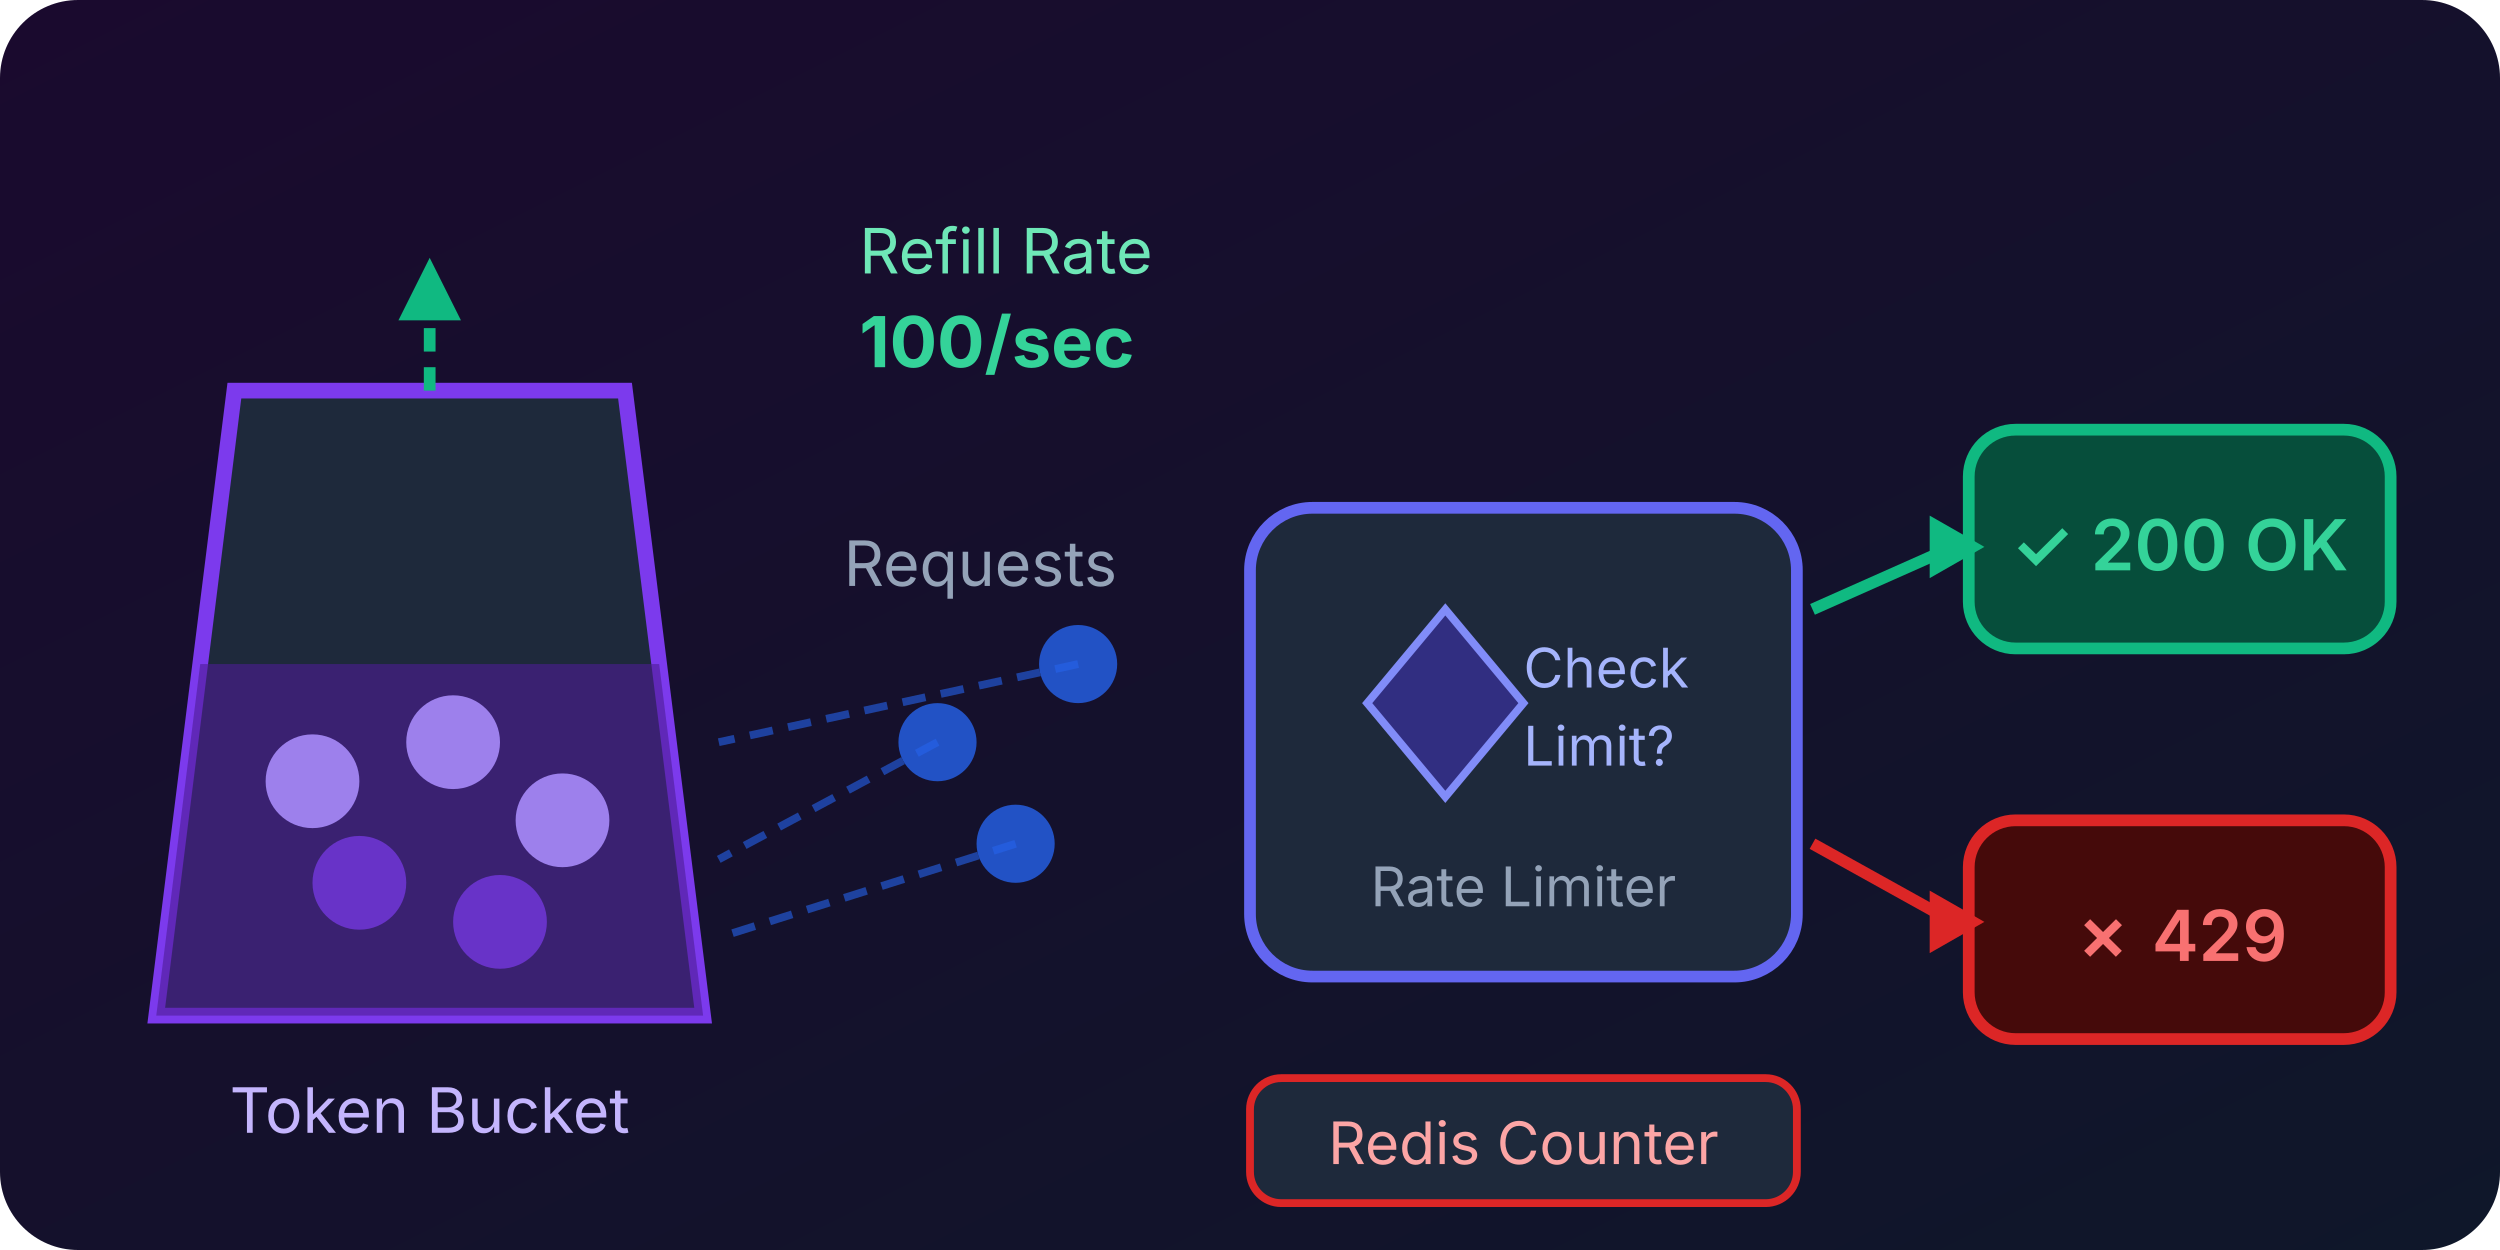
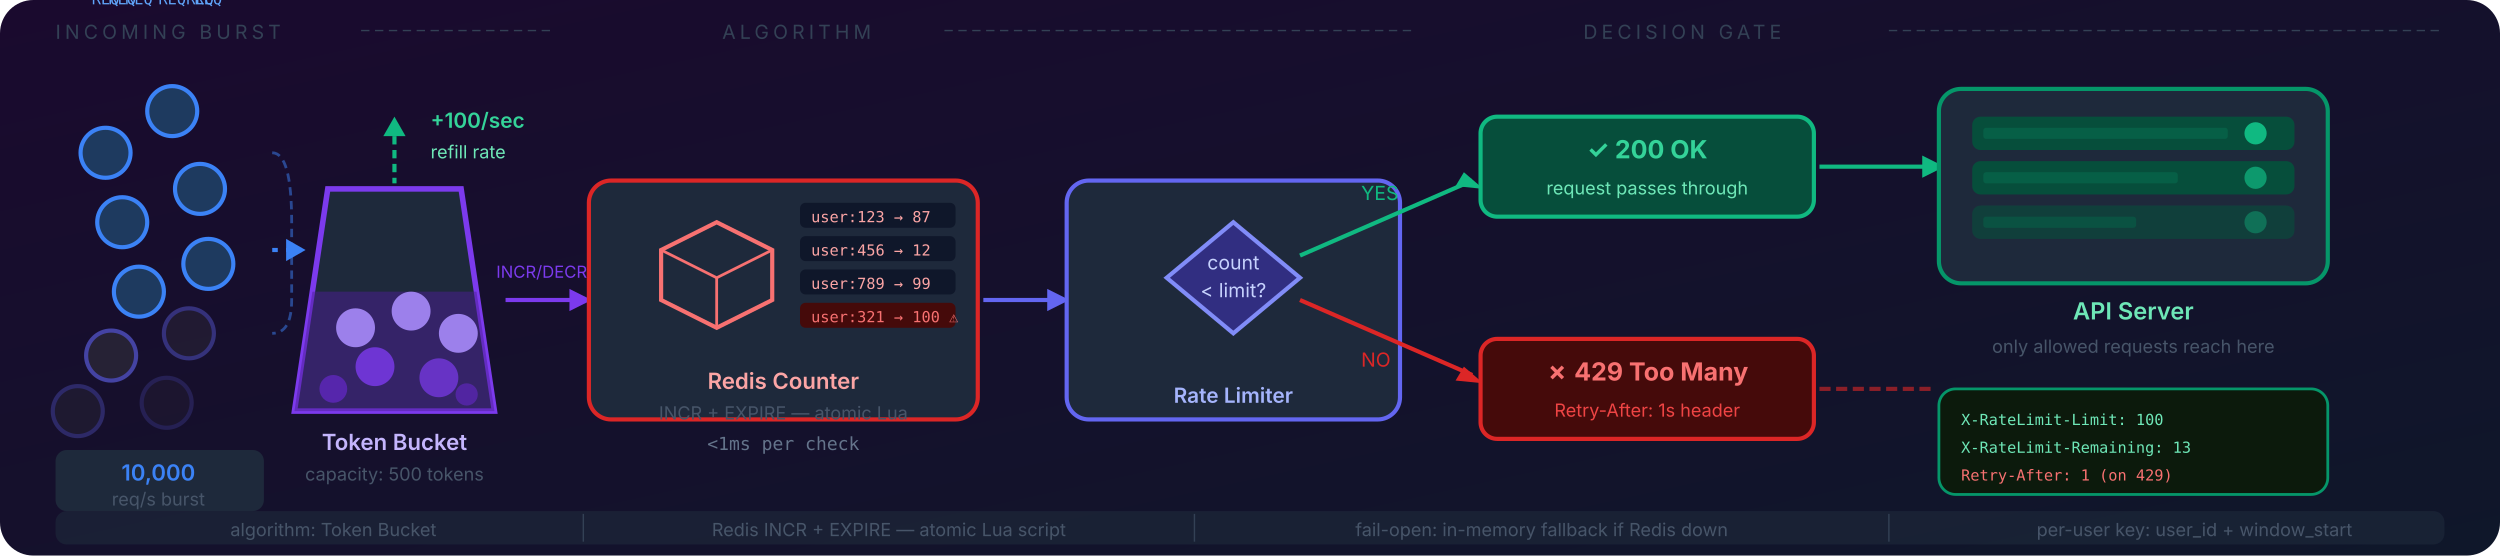
- <svg xmlns="http://www.w3.org/2000/svg" viewBox="0 0 320 160" fill="none">
+ <svg xmlns="http://www.w3.org/2000/svg" viewBox="0 0 900 200" fill="none">
  <defs>
    <linearGradient id="bg-rl" x1="0" y1="0" x2="1" y2="1">
      <stop offset="0%" stop-color="#1A0A2E" />
      <stop offset="100%" stop-color="#0F172A" />
    </linearGradient>
+     <clipPath id="bucket-clip-wide">
+       <path d="M 118 68 L 106 148 L 178 148 L 166 68 Z" />
+     </clipPath>
  </defs>
-   <rect width="320" height="160" fill="url(#bg-rl)" rx="10" />
-   <path d="M 30 50 L 20 130 L 90 130 L 80 50 Z" fill="#1E293B" stroke="#7C3AED" stroke-width="2" />
-   <clipPath id="bucket-clip">
-     <path d="M 30 50 L 20 130 L 90 130 L 80 50 Z" />
-   </clipPath>
-   <rect x="16" y="85" width="78" height="50" fill="#4C1D95" opacity="0.6" clip-path="url(#bucket-clip)" />
-   <circle cx="40" cy="100" r="6" fill="#A78BFA" opacity="0.9" />
-   <circle cx="58" cy="95" r="6" fill="#A78BFA" opacity="0.9" />
-   <circle cx="72" cy="105" r="6" fill="#A78BFA" opacity="0.9" />
-   <circle cx="46" cy="113" r="6" fill="#7C3AED" opacity="0.7" />
-   <circle cx="64" cy="118" r="6" fill="#7C3AED" opacity="0.7" />
-   <text x="55" y="145" font-family="Inter,sans-serif" font-size="8" fill="#C4B5FD" text-anchor="middle">Token Bucket</text>
-   <text x="110" y="35" font-family="Inter,sans-serif" font-size="8" fill="#6EE7B7">Refill Rate</text>
-   <text x="110" y="47" font-family="Inter,sans-serif" font-size="9" fill="#34D399" font-weight="700">100/sec</text>
-   <path d="M 55 50 L 55 38" stroke="#10B981" stroke-width="1.5" stroke-dasharray="3,2" />
-   <polygon points="51,41 55,33 59,41" fill="#10B981" />
-   <text x="108" y="75" font-family="Inter,sans-serif" font-size="8" fill="#94A3B8">Requests</text>
-   <circle cx="120" cy="95" r="5" fill="#2563EB" opacity="0.8" />
-   <circle cx="138" cy="85" r="5" fill="#2563EB" opacity="0.8" />
-   <circle cx="130" cy="108" r="5" fill="#2563EB" opacity="0.8" />
-   <path d="M 120 95 L 92 110" stroke="#2563EB" stroke-width="1" stroke-dasharray="3,2" opacity="0.6" />
-   <path d="M 138 85 L 92 95" stroke="#2563EB" stroke-width="1" stroke-dasharray="3,2" opacity="0.6" />
-   <path d="M 130 108 L 92 120" stroke="#2563EB" stroke-width="1" stroke-dasharray="3,2" opacity="0.6" />
-   <rect x="160" y="65" width="70" height="60" rx="8" fill="#1E293B" stroke="#6366F1" stroke-width="1.5" />
-   <polygon points="185,78 195,90 185,102 175,90" fill="#312E81" stroke="#818CF8" stroke-width="1" />
-   <text x="195" y="88" font-family="Inter,sans-serif" font-size="7" fill="#A5B4FC">Check</text>
-   <text x="195" y="98" font-family="Inter,sans-serif" font-size="7" fill="#A5B4FC">Limit?</text>
-   <text x="195" y="116" font-family="Inter,sans-serif" font-size="7" fill="#94A3B8" text-anchor="middle">Rate Limiter</text>
-   <rect x="252" y="55" width="54" height="28" rx="6" fill="#064E3B" stroke="#10B981" stroke-width="1.5" />
-   <text x="279" y="73" font-family="Inter,sans-serif" font-size="9" fill="#34D399" text-anchor="middle" font-weight="600">✓ 200 OK</text>
-   <path d="M 232 78 L 250 70" stroke="#10B981" stroke-width="1.5" />
-   <polygon points="247,66 254,70 247,74" fill="#10B981" />
-   <rect x="252" y="105" width="54" height="28" rx="6" fill="#450A0A" stroke="#DC2626" stroke-width="1.5" />
-   <text x="279" y="123" font-family="Inter,sans-serif" font-size="9" fill="#F87171" text-anchor="middle" font-weight="600">✗ 429</text>
-   <path d="M 232 108 L 250 118" stroke="#DC2626" stroke-width="1.5" />
-   <polygon points="247,114 254,118 247,122" fill="#DC2626" />
-   <rect x="160" y="138" width="70" height="16" rx="4" fill="#1E293B" stroke="#DC2626" stroke-width="1" />
-   <text x="195" y="149" font-family="Inter,sans-serif" font-size="7.5" fill="#FCA5A5" text-anchor="middle">Redis Counter</text>
+   <rect width="900" height="200" fill="url(#bg-rl)" rx="12" />
+   <text x="20" y="14" font-family="Inter,sans-serif" font-size="7" fill="#334155" letter-spacing="1.5">INCOMING BURST</text>
+   <line x1="130" y1="11" x2="200" y2="11" stroke="#334155" stroke-width="0.5" stroke-dasharray="3,2" />
+   <text x="260" y="14" font-family="Inter,sans-serif" font-size="7" fill="#334155" letter-spacing="1.5">ALGORITHM</text>
+   <line x1="340" y1="11" x2="510" y2="11" stroke="#334155" stroke-width="0.5" stroke-dasharray="3,2" />
+   <text x="570" y="14" font-family="Inter,sans-serif" font-size="7" fill="#334155" letter-spacing="1.5">DECISION GATE</text>
+   <line x1="680" y1="11" x2="880" y2="11" stroke="#334155" stroke-width="0.5" stroke-dasharray="3,2" />
+   <circle cx="38" cy="55" r="9" fill="#1E3A5F" stroke="#3B82F6" stroke-width="1.5" />
+   <text x="38" cy="58" font-family="monospace" font-size="5.5" fill="#60A5FA" text-anchor="middle" dominant-baseline="middle">REQ</text>
+   <circle cx="62" cy="40" r="9" fill="#1E3A5F" stroke="#3B82F6" stroke-width="1.5" />
+   <text x="62" cy="43" font-family="monospace" font-size="5.5" fill="#60A5FA" text-anchor="middle" dominant-baseline="middle">REQ</text>
+   <circle cx="44" cy="80" r="9" fill="#1E3A5F" stroke="#3B82F6" stroke-width="1.5" />
+   <text x="44" cy="83" font-family="monospace" font-size="5.5" fill="#60A5FA" text-anchor="middle" dominant-baseline="middle">REQ</text>
+   <circle cx="72" cy="68" r="9" fill="#1E3A5F" stroke="#3B82F6" stroke-width="1.5" />
+   <text x="72" cy="71" font-family="monospace" font-size="5.5" fill="#60A5FA" text-anchor="middle" dominant-baseline="middle">REQ</text>
+   <circle cx="50" cy="105" r="9" fill="#1E3A5F" stroke="#3B82F6" stroke-width="1.5" />
+   <text x="50" cy="108" font-family="monospace" font-size="5.5" fill="#60A5FA" text-anchor="middle" dominant-baseline="middle">REQ</text>
+   <circle cx="75" cy="95" r="9" fill="#1E3A5F" stroke="#3B82F6" stroke-width="1.5" />
+   <text x="75" cy="98" font-family="monospace" font-size="5.5" fill="#60A5FA" text-anchor="middle" dominant-baseline="middle">REQ</text>
+   <circle cx="40" cy="128" r="9" fill="#312E3A" stroke="#6366F1" stroke-width="1.5" opacity="0.6" />
+   <circle cx="68" cy="120" r="9" fill="#312E3A" stroke="#6366F1" stroke-width="1.5" opacity="0.4" />
+   <circle cx="28" cy="148" r="9" fill="#312E3A" stroke="#6366F1" stroke-width="1.5" opacity="0.3" />
+   <circle cx="60" cy="145" r="9" fill="#312E3A" stroke="#6366F1" stroke-width="1.5" opacity="0.2" />
+   <rect x="20" y="162" width="75" height="22" rx="4" fill="#1E293B" />
+   <text x="57" y="173" font-family="Inter,sans-serif" font-size="8" fill="#3B82F6" text-anchor="middle" font-weight="600">10,000</text>
+   <text x="57" y="182" font-family="Inter,sans-serif" font-size="6.5" fill="#475569" text-anchor="middle">req/s burst</text>
+   <path d="M 98 90 L 100 90" stroke="#3B82F6" stroke-width="1.5" />
+   <path d="M 100 90 L 100 90" stroke="#3B82F6" stroke-width="1.5" />
+   <path d="M 98 55 Q 105 55 105 80 L 105 108 Q 105 120 98 120" stroke="#3B82F6" stroke-width="1" stroke-dasharray="3,2" fill="none" opacity="0.5" />
+   <path d="M 105 90 L 103 90" stroke="#3B82F6" stroke-width="1.5" />
+   <polygon points="103,86 110,90 103,94" fill="#3B82F6" />
+   <path d="M 118 68 L 106 148 L 178 148 L 166 68 Z" fill="#1E293B" stroke="#7C3AED" stroke-width="2" />
+   <rect x="102" y="105" width="80" height="47" fill="#4C1D95" opacity="0.5" clip-path="url(#bucket-clip-wide)" />
+   <circle cx="128" cy="118" r="7" fill="#A78BFA" opacity="0.9" />
+   <circle cx="148" cy="112" r="7" fill="#A78BFA" opacity="0.9" />
+   <circle cx="165" cy="120" r="7" fill="#A78BFA" opacity="0.9" />
+   <circle cx="135" cy="132" r="7" fill="#7C3AED" opacity="0.8" />
+   <circle cx="158" cy="136" r="7" fill="#7C3AED" opacity="0.7" />
+   <circle cx="120" cy="140" r="5" fill="#6D28D9" opacity="0.6" />
+   <circle cx="168" cy="142" r="4" fill="#6D28D9" opacity="0.5" />
+   <path d="M 142 44 L 142 66" stroke="#10B981" stroke-width="1.5" stroke-dasharray="3,2" />
+   <polygon points="138,49 142,42 146,49" fill="#10B981" />
+   <text x="155" y="46" font-family="Inter,sans-serif" font-size="7.5" fill="#34D399" font-weight="600">+100/sec</text>
+   <text x="155" y="57" font-family="Inter,sans-serif" font-size="6.5" fill="#6EE7B7">refill rate</text>
+   <text x="142" y="162" font-family="Inter,sans-serif" font-size="8" fill="#C4B5FD" text-anchor="middle" font-weight="600">Token Bucket</text>
+   <text x="142" y="173" font-family="Inter,sans-serif" font-size="6.5" fill="#475569" text-anchor="middle">capacity: 500 tokens</text>
+   <path d="M 182 108 L 208 108" stroke="#7C3AED" stroke-width="1.5" />
+   <polygon points="205,104 213,108 205,112" fill="#7C3AED" />
+   <text x="195" y="100" font-family="Inter,sans-serif" font-size="6" fill="#7C3AED" text-anchor="middle">INCR/DECR</text>
+   <rect x="212" y="65" width="140" height="86" rx="8" fill="#1E293B" stroke="#DC2626" stroke-width="1.5" />
+   <path d="M 238 90 L 258 80 L 278 90 L 278 108 L 258 118 L 238 108 Z" fill="#1E293B" stroke="#F87171" stroke-width="1.5" />
+   <path d="M 238 90 L 258 100 L 278 90" fill="none" stroke="#F87171" stroke-width="1" />
+   <path d="M 258 100 L 258 118" stroke="#F87171" stroke-width="1" />
+   <rect x="288" y="73" width="56" height="9" rx="2" fill="#0F172A" />
+   <text x="292" y="80" font-family="monospace" font-size="5.5" fill="#FCA5A5">user:123  → 87</text>
+   <rect x="288" y="85" width="56" height="9" rx="2" fill="#0F172A" />
+   <text x="292" y="92" font-family="monospace" font-size="5.5" fill="#FCA5A5">user:456  → 12</text>
+   <rect x="288" y="97" width="56" height="9" rx="2" fill="#0F172A" />
+   <text x="292" y="104" font-family="monospace" font-size="5.5" fill="#FCA5A5">user:789  → 99</text>
+   <rect x="288" y="109" width="56" height="9" rx="2" fill="#450A0A" />
+   <text x="292" y="116" font-family="monospace" font-size="5.5" fill="#F87171">user:321  → 100 ⚠</text>
+   <text x="282" y="140" font-family="Inter,sans-serif" font-size="8" fill="#FCA5A5" text-anchor="middle" font-weight="600">Redis Counter</text>
+   <text x="282" y="151" font-family="Inter,sans-serif" font-size="6.5" fill="#475569" text-anchor="middle">INCR + EXPIRE — atomic Lua</text>
+   <text x="282" y="162" font-family="monospace" font-size="6.5" fill="#64748B" text-anchor="middle">&lt;1ms per check</text>
+   <path d="M 354 108 L 380 108" stroke="#6366F1" stroke-width="1.5" />
+   <polygon points="377,104 385,108 377,112" fill="#6366F1" />
+   <rect x="384" y="65" width="120" height="86" rx="8" fill="#1E293B" stroke="#6366F1" stroke-width="1.5" />
+   <polygon points="444,80 468,100 444,120 420,100" fill="#312E81" stroke="#818CF8" stroke-width="1.5" />
+   <text x="444" y="97" font-family="Inter,sans-serif" font-size="7" fill="#C7D2FE" text-anchor="middle">count</text>
+   <text x="444" y="107" font-family="Inter,sans-serif" font-size="7" fill="#C7D2FE" text-anchor="middle">&lt; limit?</text>
+   <text x="444" y="145" font-family="Inter,sans-serif" font-size="7.5" fill="#A5B4FC" text-anchor="middle" font-weight="600">Rate Limiter</text>
+   <path d="M 468 92 L 530 65" stroke="#10B981" stroke-width="1.5" />
+   <polygon points="527,62 534,68 524,67" fill="#10B981" />
+   <text x="490" y="72" font-family="Inter,sans-serif" font-size="7" fill="#10B981">YES</text>
+   <path d="M 468 108 L 530 135" stroke="#DC2626" stroke-width="1.5" />
+   <polygon points="527,132 534,138 524,137" fill="#DC2626" />
+   <text x="490" y="132" font-family="Inter,sans-serif" font-size="7" fill="#DC2626">NO</text>
+   <rect x="533" y="42" width="120" height="36" rx="6" fill="#064E3B" stroke="#10B981" stroke-width="1.5" />
+   <text x="593" y="57" font-family="Inter,sans-serif" font-size="9" fill="#34D399" text-anchor="middle" font-weight="700">✓ 200 OK</text>
+   <text x="593" y="70" font-family="Inter,sans-serif" font-size="6.5" fill="#6EE7B7" text-anchor="middle">request passes through</text>
+   <rect x="533" y="122" width="120" height="36" rx="6" fill="#450A0A" stroke="#DC2626" stroke-width="1.5" />
+   <text x="593" y="137" font-family="Inter,sans-serif" font-size="9" fill="#F87171" text-anchor="middle" font-weight="700">✗ 429 Too Many</text>
+   <text x="593" y="150" font-family="Inter,sans-serif" font-size="6.5" fill="#EF4444" text-anchor="middle">Retry-After: 1s header</text>
+   <path d="M 655 60 L 695 60" stroke="#10B981" stroke-width="1.5" />
+   <polygon points="692,56 700,60 692,64" fill="#10B981" />
+   <path d="M 655 140 L 695 140" stroke="#DC2626" stroke-width="1.5" stroke-dasharray="4,2" opacity="0.6" />
+   <text x="720" y="152" font-family="Inter,sans-serif" font-size="7" fill="#DC2626" text-anchor="middle">rejected</text>
+   <rect x="698" y="32" width="140" height="70" rx="8" fill="#1E293B" stroke="#059669" stroke-width="1.5" />
+   <rect x="710" y="42" width="116" height="12" rx="3" fill="#064E3B" />
+   <circle cx="812" cy="48" r="4" fill="#10B981" />
+   <rect x="714" y="46" width="88" height="4" rx="1" fill="#065F46" />
+   <rect x="710" y="58" width="116" height="12" rx="3" fill="#064E3B" />
+   <circle cx="812" cy="64" r="4" fill="#10B981" opacity="0.7" />
+   <rect x="714" y="62" width="70" height="4" rx="1" fill="#065F46" />
+   <rect x="710" y="74" width="116" height="12" rx="3" fill="#064E3B" opacity="0.6" />
+   <circle cx="812" cy="80" r="4" fill="#10B981" opacity="0.4" />
+   <rect x="714" y="78" width="55" height="4" rx="1" fill="#065F46" opacity="0.6" />
+   <text x="768" y="115" font-family="Inter,sans-serif" font-size="8.5" fill="#6EE7B7" text-anchor="middle" font-weight="600">API Server</text>
+   <text x="768" y="127" font-family="Inter,sans-serif" font-size="6.5" fill="#475569" text-anchor="middle">only allowed requests reach here</text>
+   <rect x="698" y="140" width="140" height="38" rx="6" fill="#0C1A0C" stroke="#059669" stroke-width="1" />
+   <text x="706" y="153" font-family="monospace" font-size="5.5" fill="#6EE7B7">X-RateLimit-Limit:     100</text>
+   <text x="706" y="163" font-family="monospace" font-size="5.5" fill="#6EE7B7">X-RateLimit-Remaining: 13</text>
+   <text x="706" y="173" font-family="monospace" font-size="5.5" fill="#F87171">Retry-After: 1  (on 429)</text>
+   <rect x="20" y="184" width="860" height="12" rx="4" fill="#1E293B" opacity="0.6" />
+   <text x="120" y="193" font-family="Inter,sans-serif" font-size="6.5" fill="#475569" text-anchor="middle">algorithm: Token Bucket</text>
+   <line x1="210" y1="185" x2="210" y2="195" stroke="#334155" stroke-width="0.5" />
+   <text x="320" y="193" font-family="Inter,sans-serif" font-size="6.5" fill="#475569" text-anchor="middle">Redis INCR + EXPIRE — atomic Lua script</text>
+   <line x1="430" y1="185" x2="430" y2="195" stroke="#334155" stroke-width="0.5" />
+   <text x="555" y="193" font-family="Inter,sans-serif" font-size="6.5" fill="#475569" text-anchor="middle">fail-open: in-memory fallback if Redis down</text>
+   <line x1="680" y1="185" x2="680" y2="195" stroke="#334155" stroke-width="0.5" />
+   <text x="790" y="193" font-family="Inter,sans-serif" font-size="6.5" fill="#475569" text-anchor="middle">per-user key: user_id + window_start</text>
</svg>
